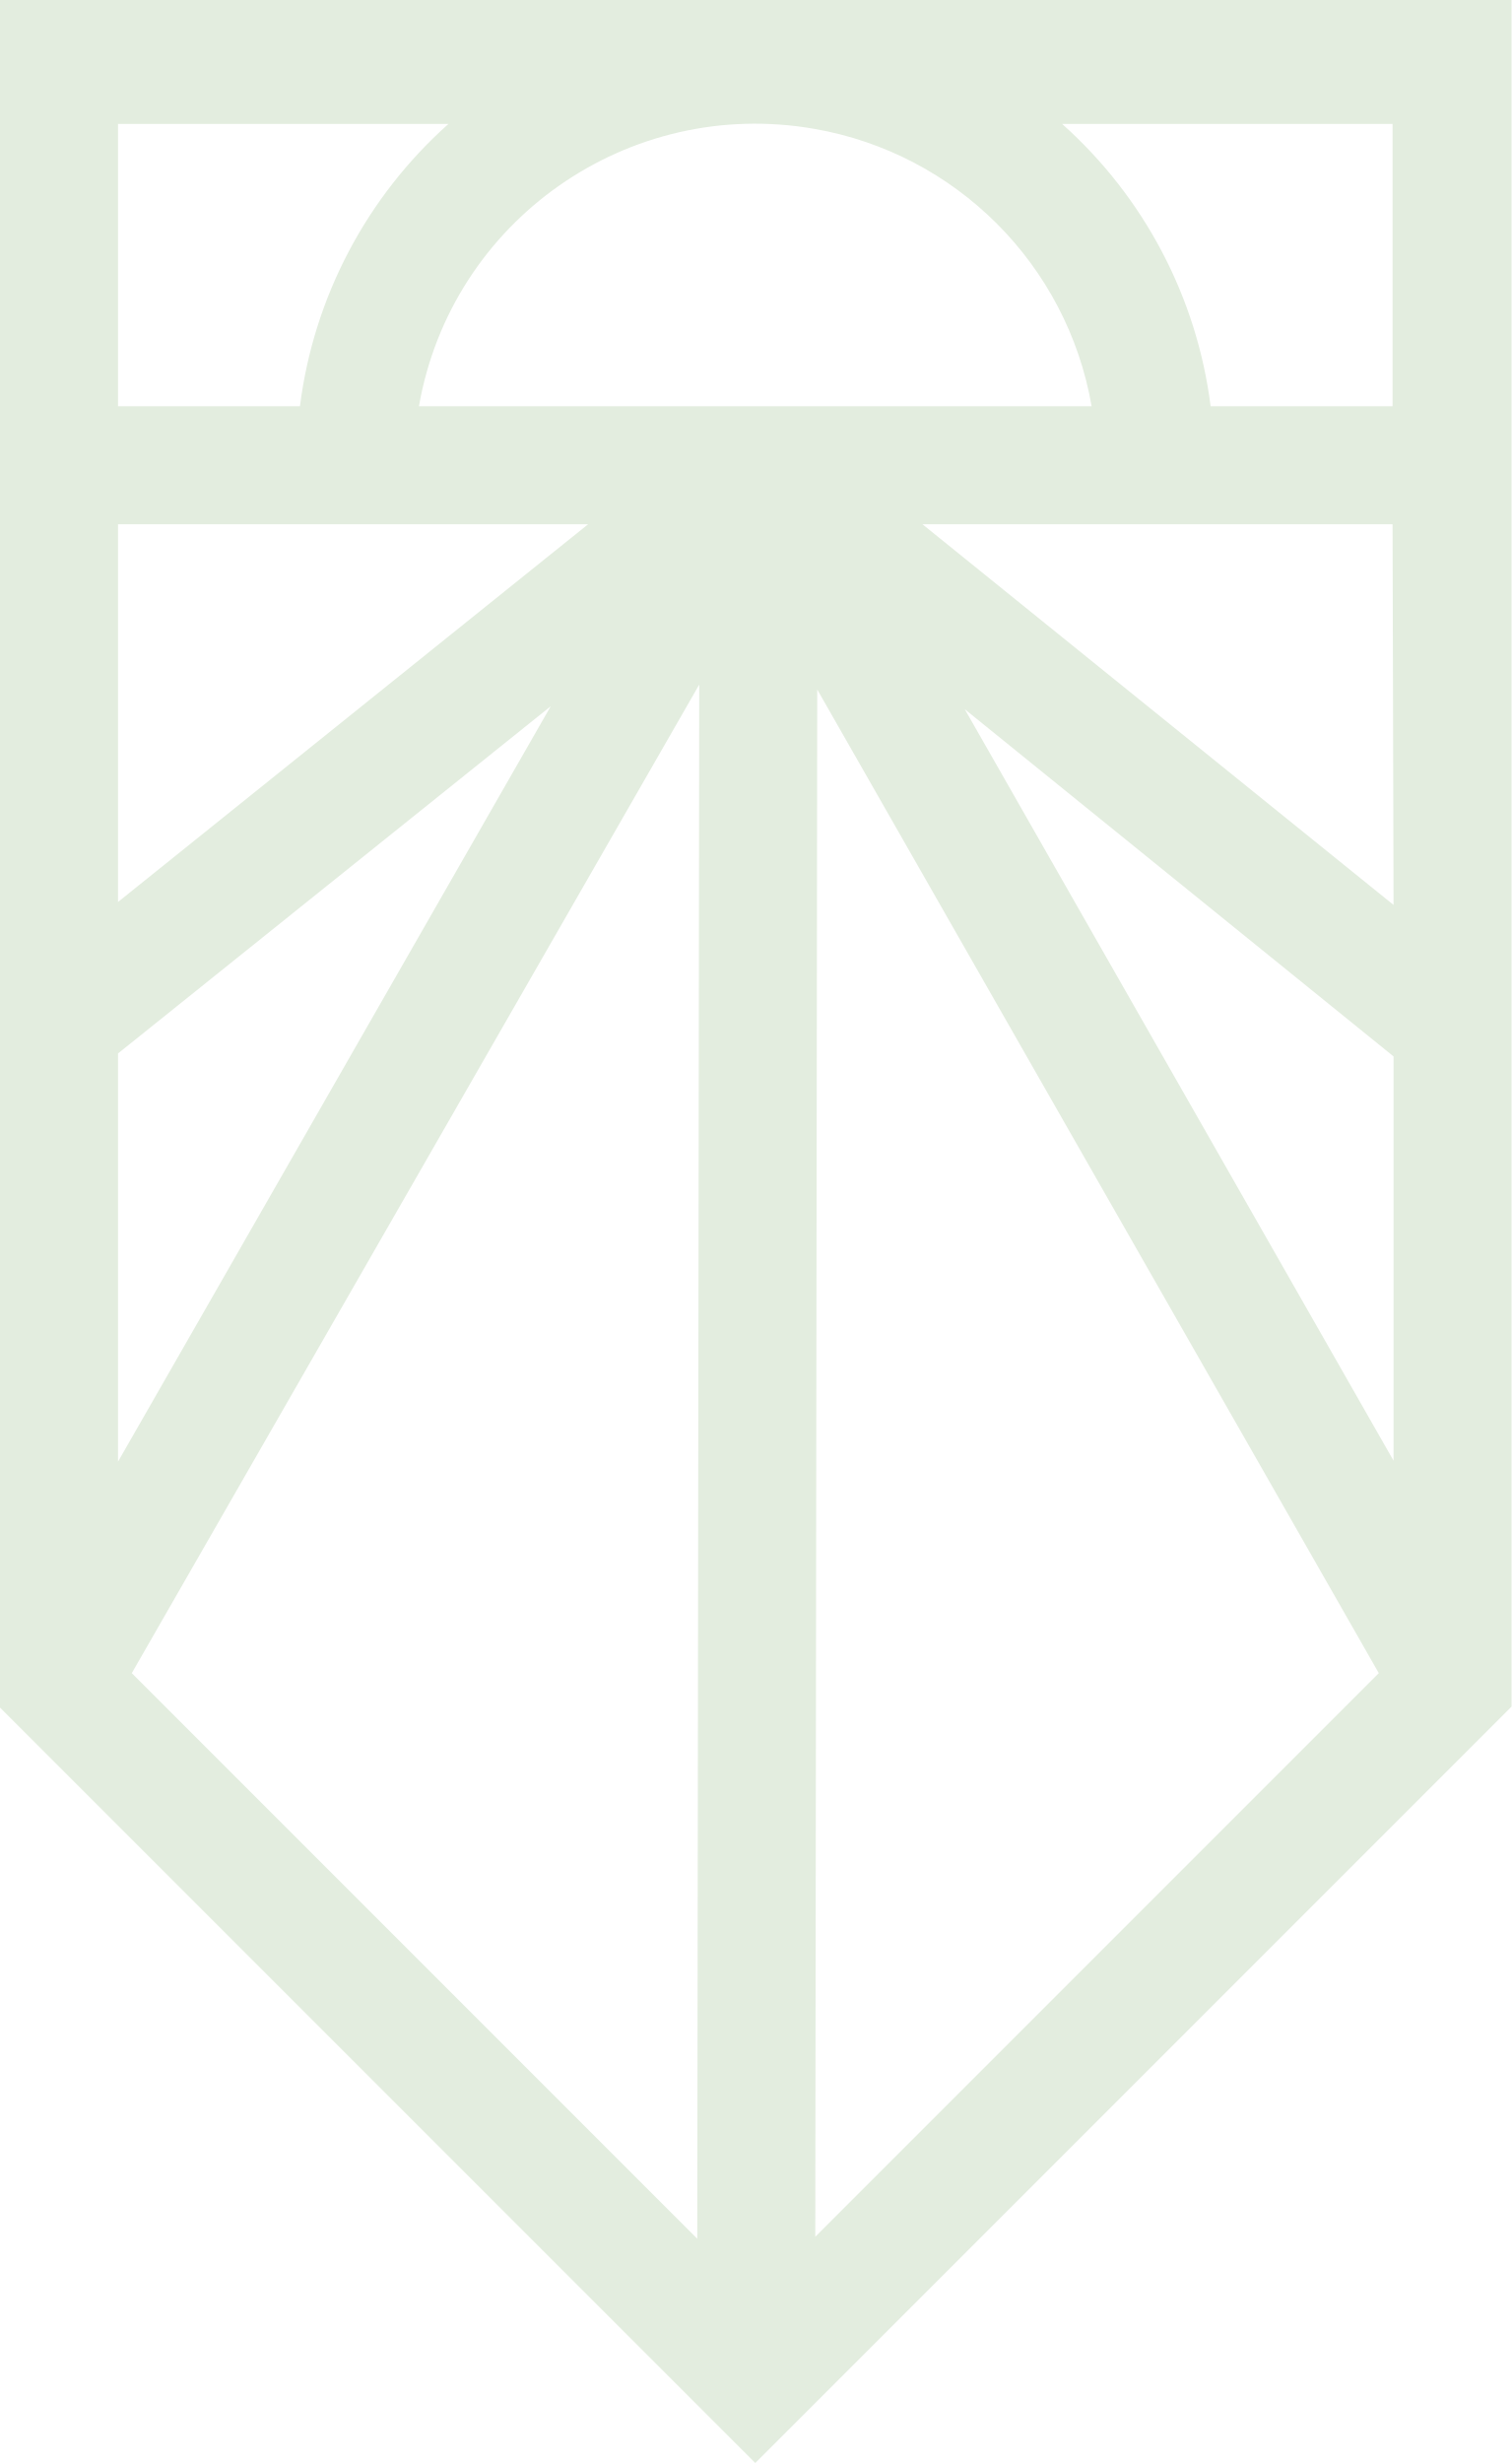
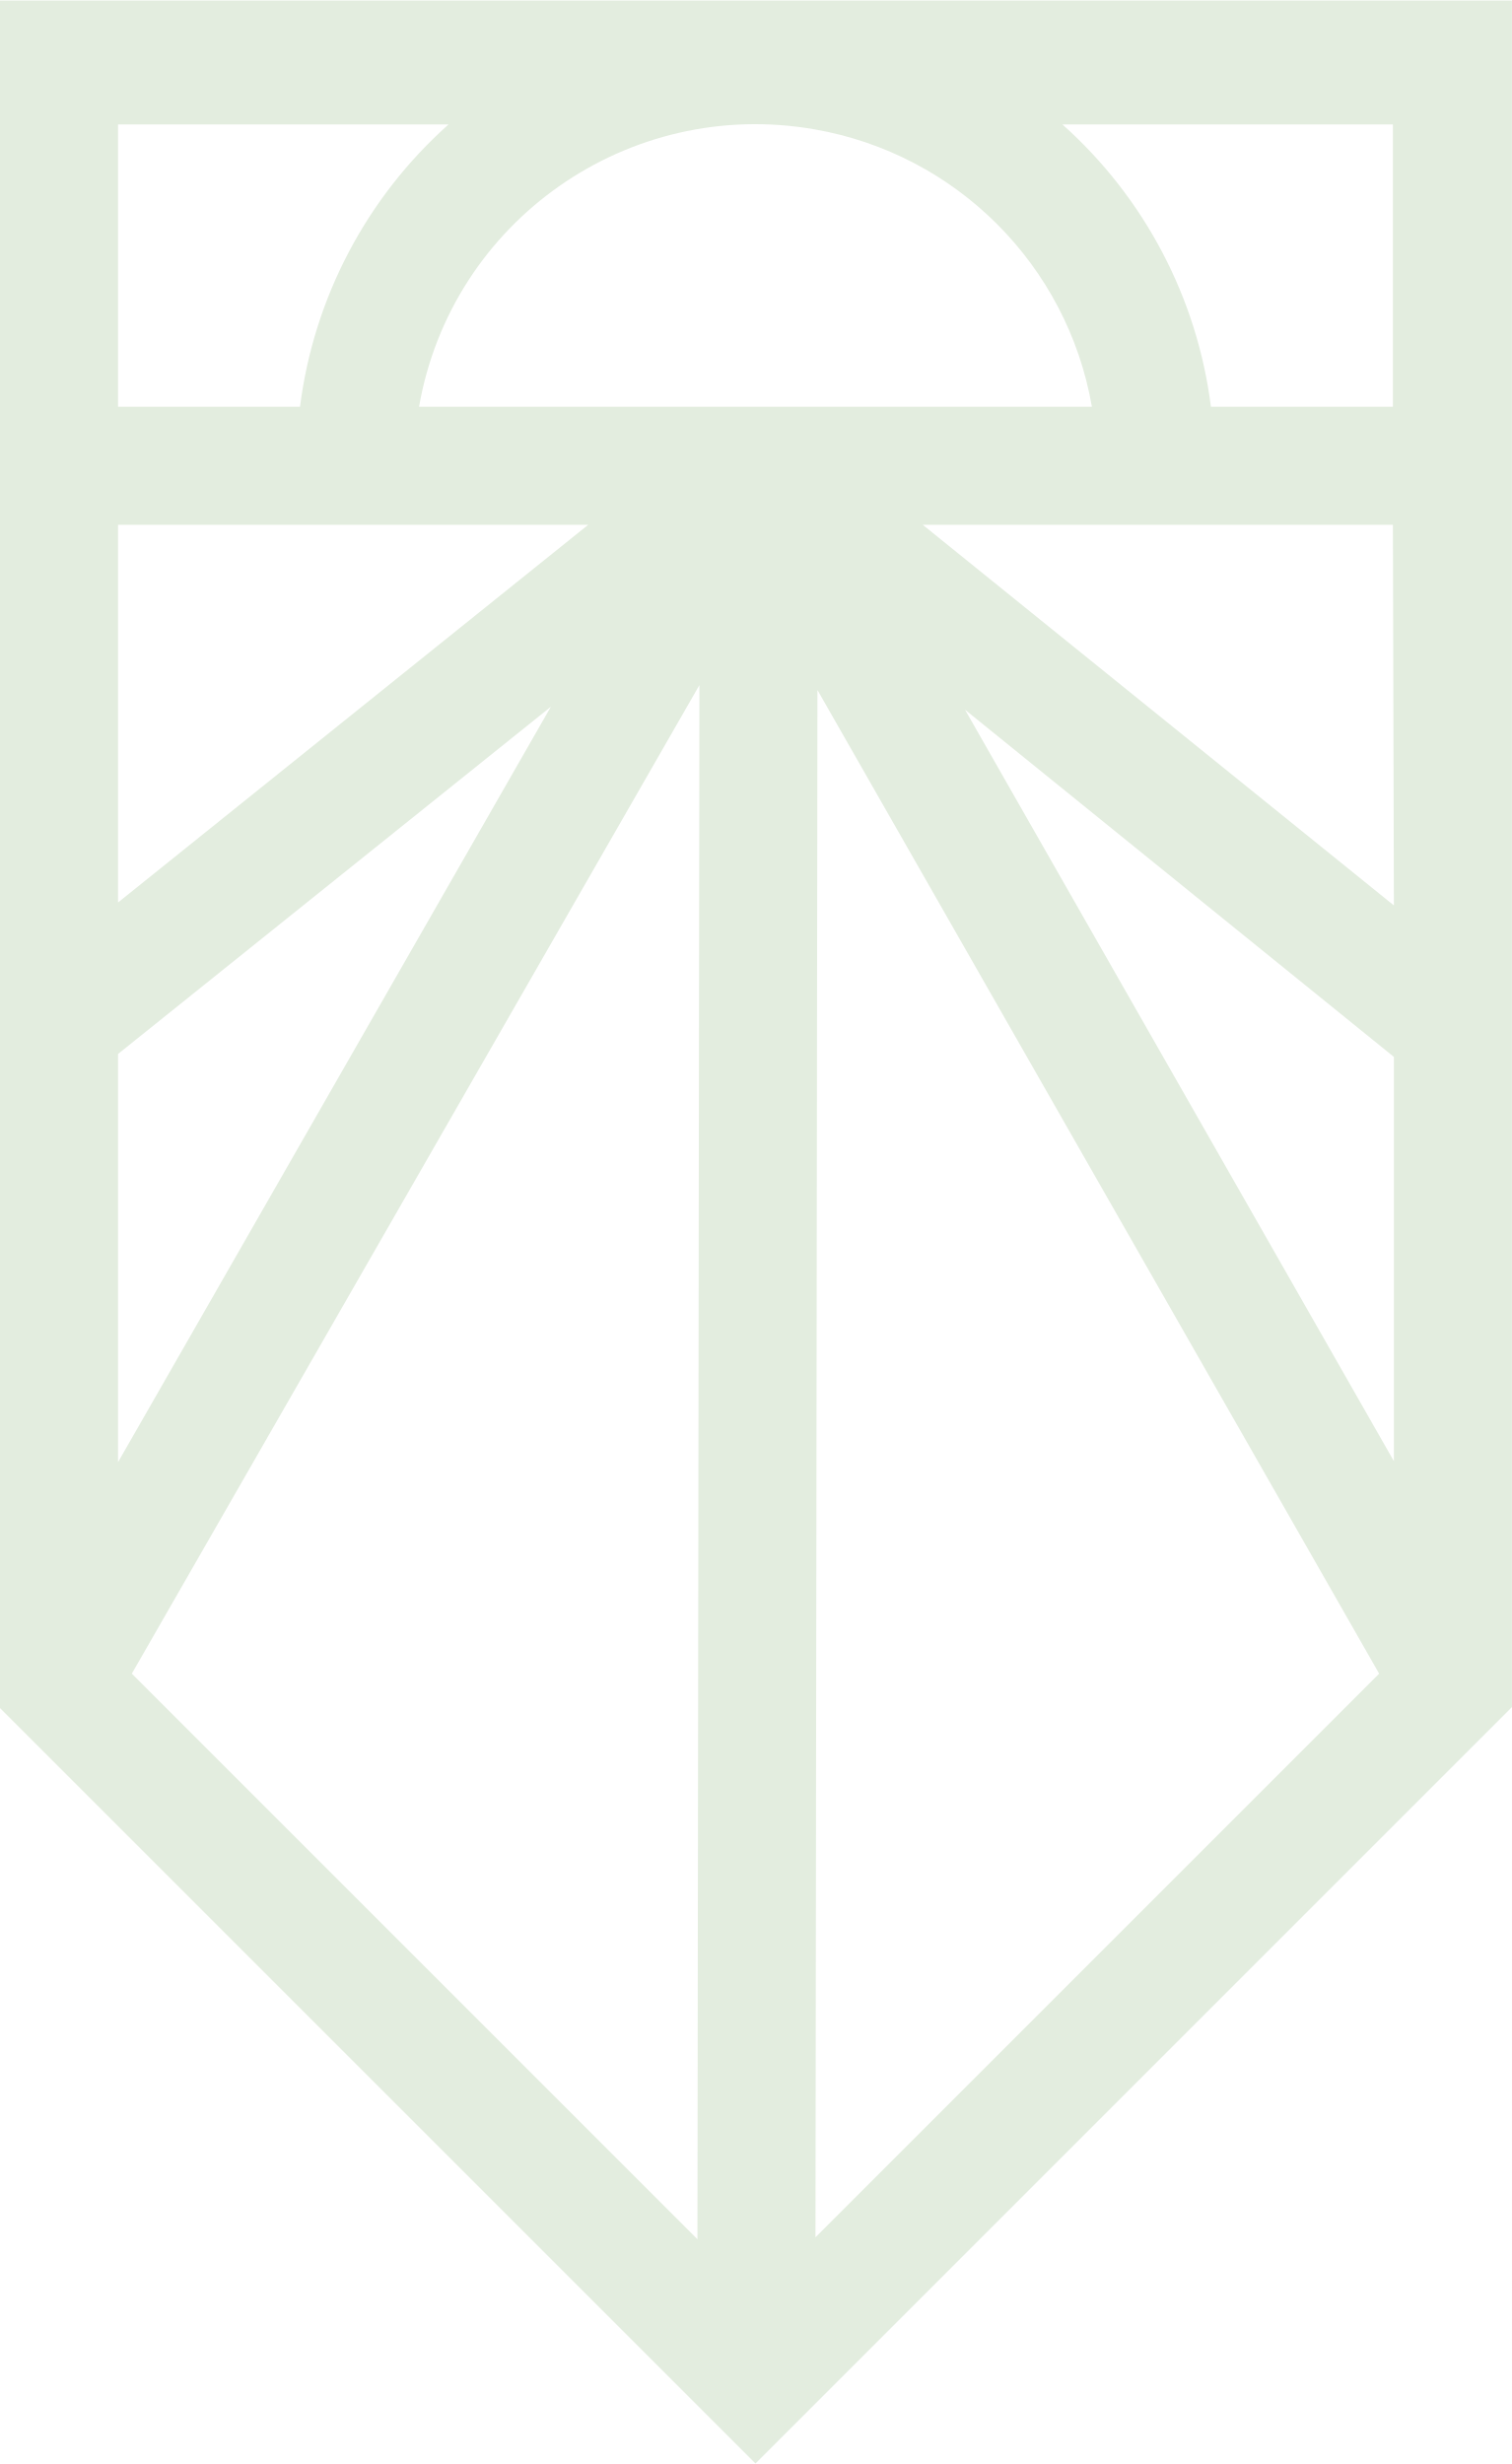
- <svg xmlns="http://www.w3.org/2000/svg" enable-background="new 0 0 153.7 250.4" viewBox="0 0 153.7 250.4">
+ <svg xmlns="http://www.w3.org/2000/svg" enable-background="new 0 0 153.7 250.4" width="153.7" height="250.5" viewBox="0 0 153.7 250.4">
  <path d="m0 0v173.6l76.8 76.8 76.9-76.9v-173.5zm123.1 41.3c-1.4-11.1-6.8-21.3-15.1-28.7h33.6v28.7zm18.6 107.2-43.6-76.4 43.6 35.3zm-129.7-41.4 44-35.3-44 76.8zm59.1-37.5-.2 158-57.5-57.5zm12 .5 57.1 100-57.3 57.3zm-40.5-28.8c3.3-18.9 21.3-31.5 40.2-28.2 14.4 2.5 25.7 13.8 28.2 28.2zm-30.6 0v-28.7h33.6c-8.3 7.4-13.7 17.6-15.1 28.7zm18.1 12h29.7l-47.8 38.4v-38.4zm111.6 38.7-47.9-38.7h47.8z" fill="#e3eddf" />
</svg>
